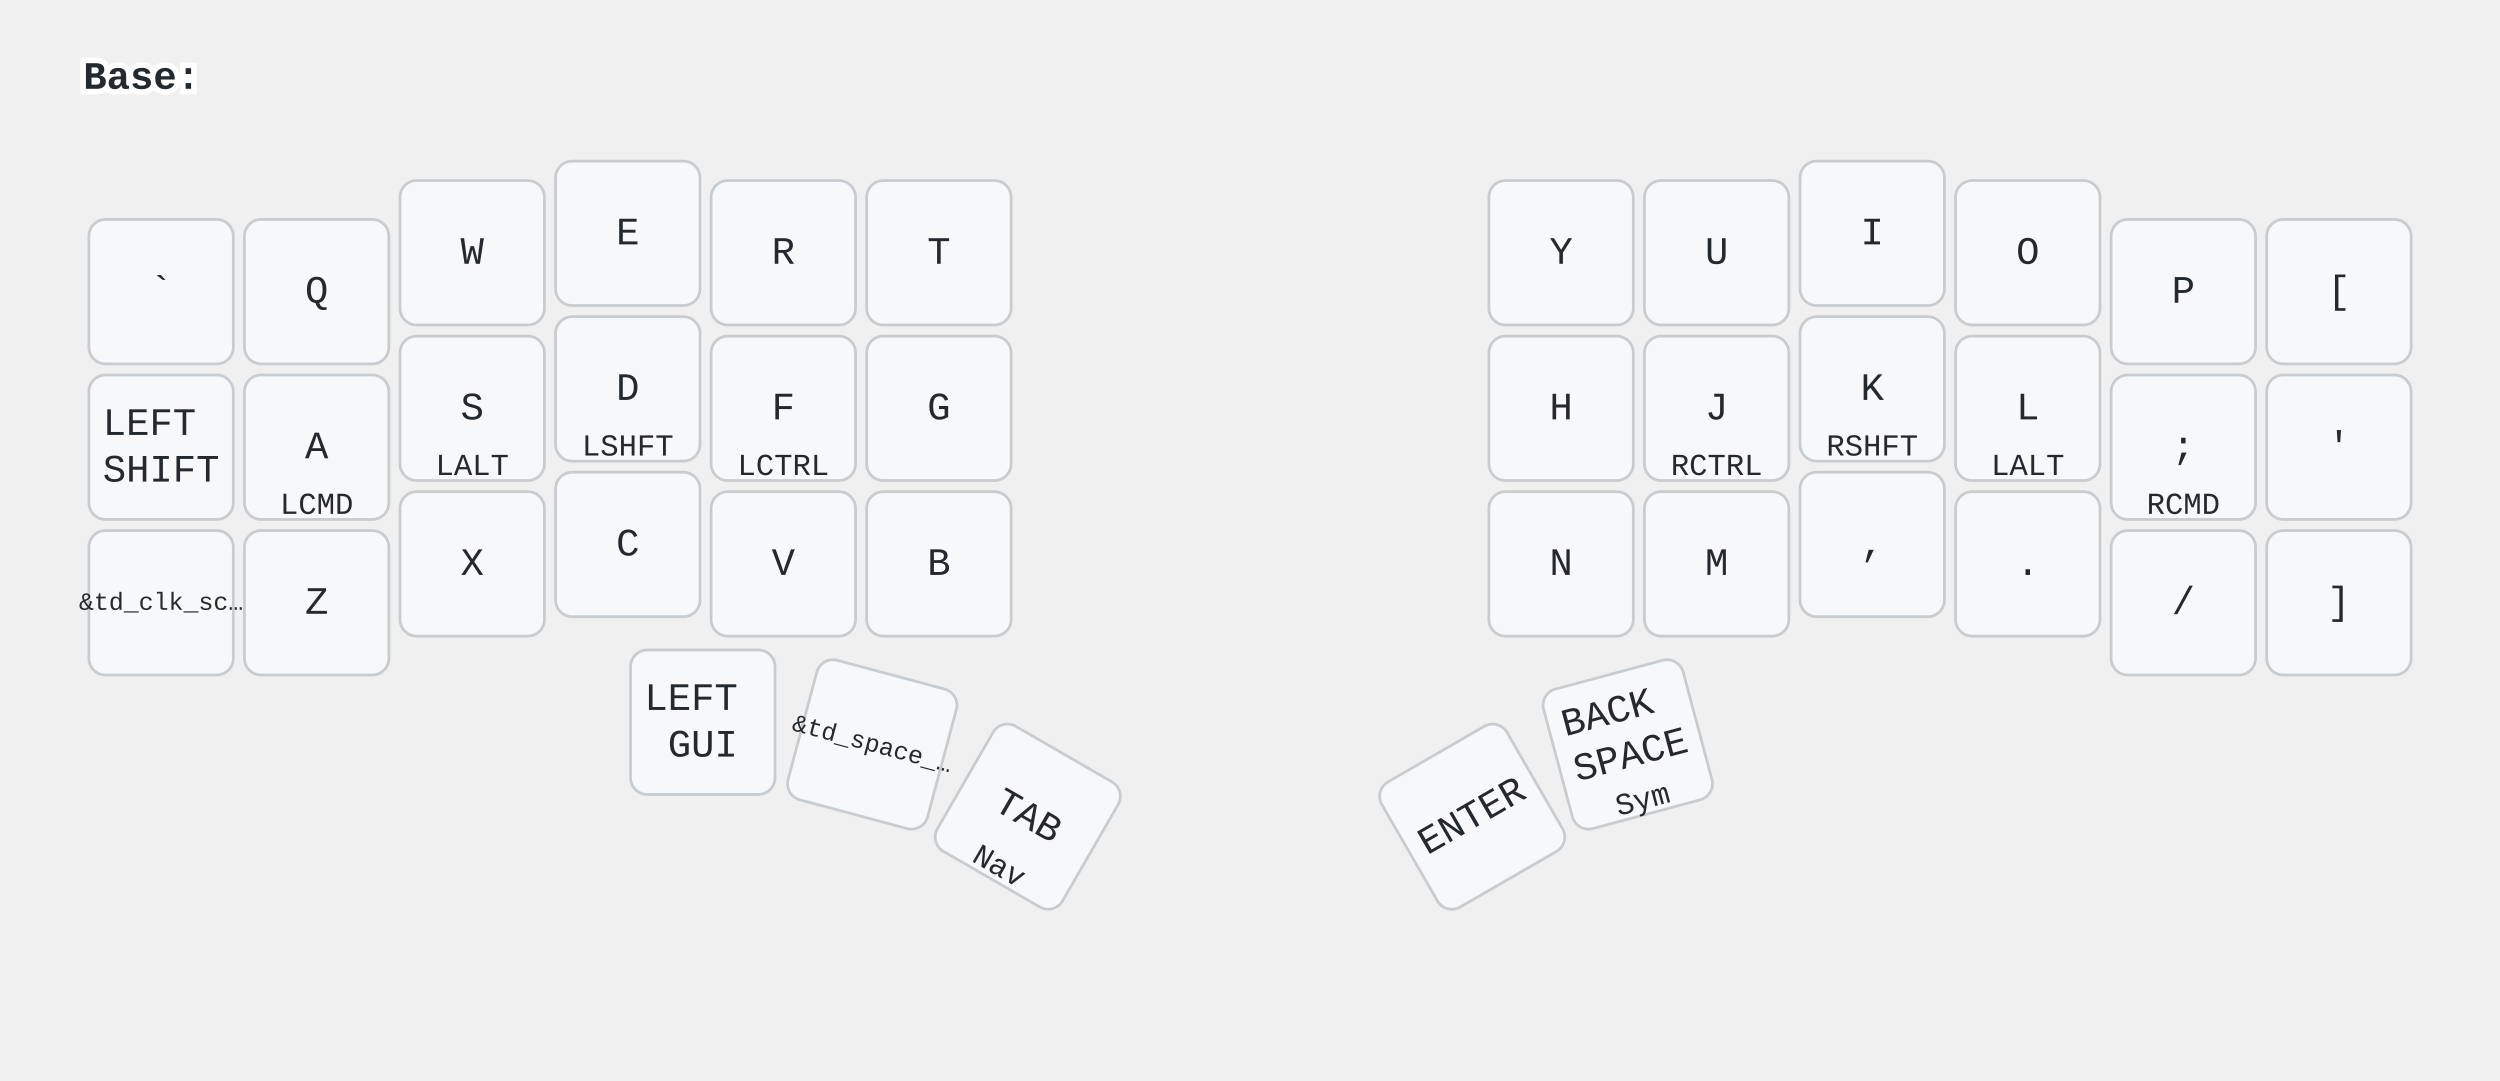
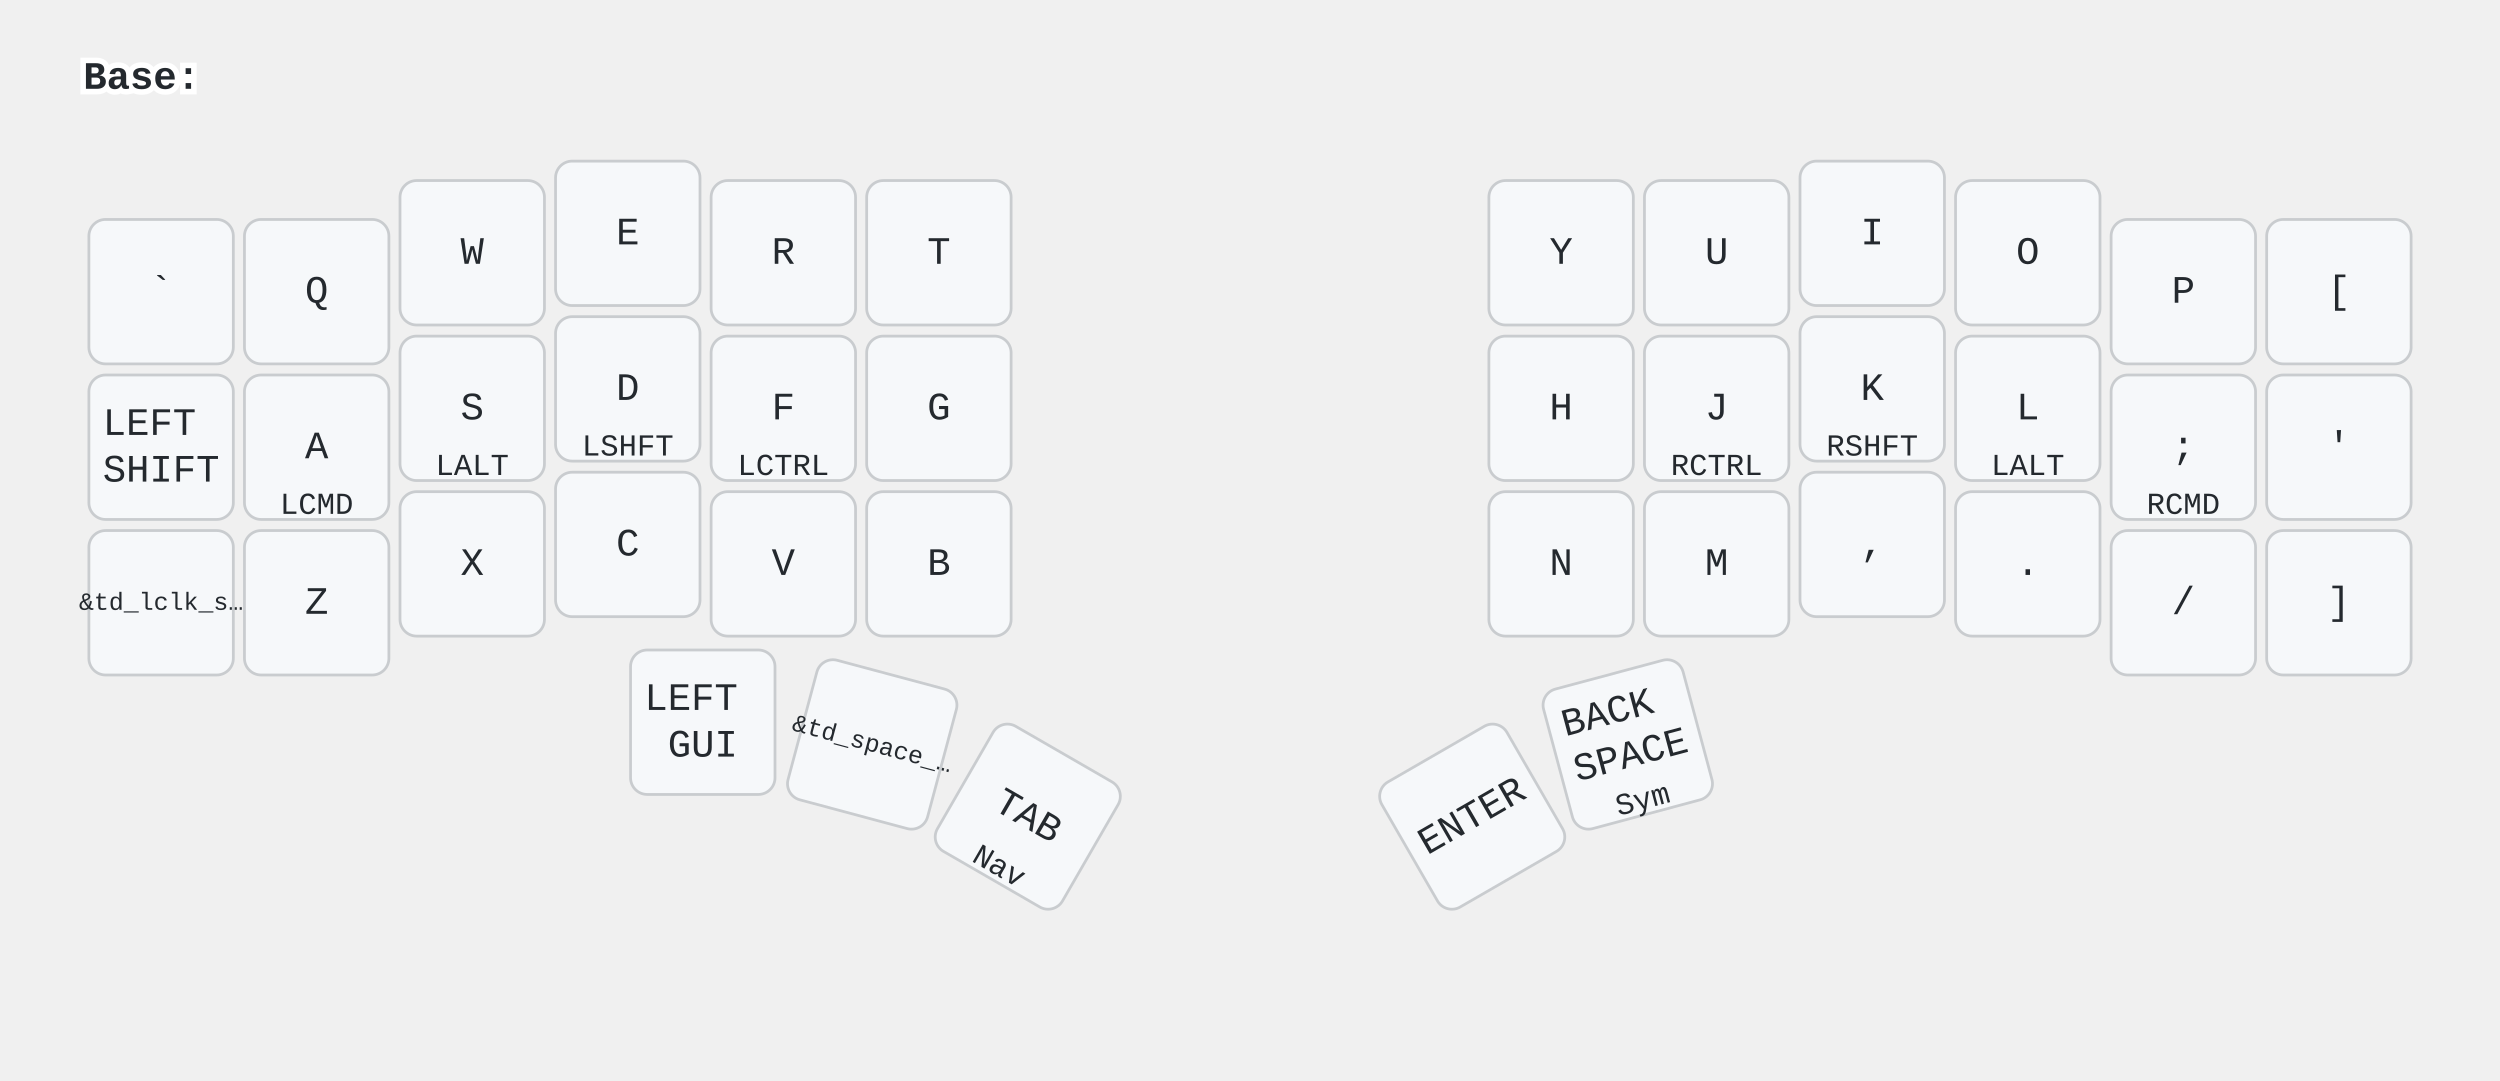
<svg xmlns="http://www.w3.org/2000/svg" width="900" height="389" viewBox="0 0 900 389" class="keymap">
  <style>/* inherit to force styles through use tags */
svg path {
    fill: inherit;
}

/* font and background color specifications */
svg.keymap {
    font-family: SFMono-Regular,Consolas,Liberation Mono,Menlo,monospace;
    font-size: 14px;
    font-kerning: normal;
    text-rendering: optimizeLegibility;
    fill: #24292e;
}

/* default key styling */
rect.key {
    fill: #f6f8fa;
}

rect.key, rect.combo {
    stroke: #c9cccf;
    stroke-width: 1;
}

/* default key side styling, only used is draw_key_sides is set */
rect.side {
    filter: brightness(90%);
}

/* color accent for combo boxes */
rect.combo, rect.combo-separate {
    fill: #cdf;
}

/* color accent for held keys */
rect.held, rect.combo.held {
    fill: #fdd;
}

/* color accent for ghost (optional) keys */
rect.ghost, rect.combo.ghost {
    stroke-dasharray: 4, 4;
    stroke-width: 2;
}

text {
    text-anchor: middle;
    dominant-baseline: middle;
}

/* styling for layer labels */
text.label {
    font-weight: bold;
    text-anchor: start;
    stroke: white;
    stroke-width: 4;
    paint-order: stroke;
}

/* styling for optional footer */
text.footer {
    text-anchor: end;
    dominant-baseline: auto;
    stroke: white;
    stroke-width: 4;
    paint-order: stroke;
}

/* styling for combo tap, and key non-tap label text */
text.combo, text.hold, text.shifted, text.left, text.right, text.tl, text.tr, text.bl, text.br {
    font-size: 11px;
}

text.hold, text.bl, text.br {
    text-anchor: middle;
    dominant-baseline: auto;
}

text.shifted, text.tl, text.tr {
    text-anchor: middle;
    dominant-baseline: hanging;
}

text.left, text.tl, text.bl {
    text-anchor: start;
}

text.right, text.tr, text.br {
    text-anchor: end;
}

text.layer-activator {
    text-decoration: underline;
}

/* styling for hold/shifted label text in combo box */
text.combo.hold, text.combo.shifted, text.combo.left, text.combo.right {
    font-size: 8px;
}

/* lighter symbol for transparent keys */
text.trans {
    fill: #7b7e81;
}

/* styling for combo dendrons */
path.combo {
    stroke-width: 1;
    stroke: gray;
    fill: none;
}

/* Start Tabler Icons Cleanup */
/* cannot use height/width with glyphs */
.icon-tabler &gt; path {
    fill: inherit;
    stroke: inherit;
    stroke-width: 2;
}
/* hide tabler's default box */
.icon-tabler &gt; path[stroke="none"][fill="none"] {
    visibility: hidden;
}
/* End Tabler Icons Cleanup */

@media (prefers-color-scheme: dark) {
svg.keymap { fill: #d1d6db; }
rect.key { fill: #3f4750; }
rect.key, rect.combo { stroke: #60666c; }
rect.combo, rect.combo-separate { fill: #1f3d7a; }
rect.held, rect.combo.held { fill: #854747; }
text.label, text.footer { stroke: black; }
text.trans { fill: #7e8184; }
path.combo { stroke: #7f7f7f; }

}</style>
  <g transform="translate(30, 0)" class="layer-Base">
    <text x="0" y="28" class="label" id="Base">Base:</text>
    <g transform="translate(0, 56)">
      <g transform="translate(28, 49)" class="key keypos-0">
        <rect rx="6" ry="6" x="-26" y="-26" width="52" height="52" class="key" />
        <text x="0" y="0" class="key tap">`</text>
      </g>
      <g transform="translate(84, 49)" class="key keypos-1">
        <rect rx="6" ry="6" x="-26" y="-26" width="52" height="52" class="key" />
        <text x="0" y="0" class="key tap">Q</text>
      </g>
      <g transform="translate(140, 35)" class="key keypos-2">
        <rect rx="6" ry="6" x="-26" y="-26" width="52" height="52" class="key" />
        <text x="0" y="0" class="key tap">W</text>
      </g>
      <g transform="translate(196, 28)" class="key keypos-3">
        <rect rx="6" ry="6" x="-26" y="-26" width="52" height="52" class="key" />
        <text x="0" y="0" class="key tap">E</text>
      </g>
      <g transform="translate(252, 35)" class="key keypos-4">
        <rect rx="6" ry="6" x="-26" y="-26" width="52" height="52" class="key" />
        <text x="0" y="0" class="key tap">R</text>
      </g>
      <g transform="translate(308, 35)" class="key keypos-5">
        <rect rx="6" ry="6" x="-26" y="-26" width="52" height="52" class="key" />
        <text x="0" y="0" class="key tap">T</text>
      </g>
      <g transform="translate(532, 35)" class="key keypos-6">
        <rect rx="6" ry="6" x="-26" y="-26" width="52" height="52" class="key" />
        <text x="0" y="0" class="key tap">Y</text>
      </g>
      <g transform="translate(588, 35)" class="key keypos-7">
        <rect rx="6" ry="6" x="-26" y="-26" width="52" height="52" class="key" />
        <text x="0" y="0" class="key tap">U</text>
      </g>
      <g transform="translate(644, 28)" class="key keypos-8">
        <rect rx="6" ry="6" x="-26" y="-26" width="52" height="52" class="key" />
        <text x="0" y="0" class="key tap">I</text>
      </g>
      <g transform="translate(700, 35)" class="key keypos-9">
        <rect rx="6" ry="6" x="-26" y="-26" width="52" height="52" class="key" />
        <text x="0" y="0" class="key tap">O</text>
      </g>
      <g transform="translate(756, 49)" class="key keypos-10">
        <rect rx="6" ry="6" x="-26" y="-26" width="52" height="52" class="key" />
        <text x="0" y="0" class="key tap">P</text>
      </g>
      <g transform="translate(812, 49)" class="key keypos-11">
        <rect rx="6" ry="6" x="-26" y="-26" width="52" height="52" class="key" />
        <text x="0" y="0" class="key tap">[</text>
      </g>
      <g transform="translate(28, 105)" class="key keypos-12">
        <rect rx="6" ry="6" x="-26" y="-26" width="52" height="52" class="key" />
        <text x="0" y="0" class="key tap">
          <tspan x="0" dy="-0.6em">LEFT</tspan>
          <tspan x="0" dy="1.2em">SHIFT</tspan>
        </text>
      </g>
      <g transform="translate(84, 105)" class="key keypos-13">
        <rect rx="6" ry="6" x="-26" y="-26" width="52" height="52" class="key" />
        <text x="0" y="0" class="key tap">A</text>
        <text x="0" y="24" class="key hold">LCMD</text>
      </g>
      <g transform="translate(140, 91)" class="key keypos-14">
        <rect rx="6" ry="6" x="-26" y="-26" width="52" height="52" class="key" />
        <text x="0" y="0" class="key tap">S</text>
        <text x="0" y="24" class="key hold">LALT</text>
      </g>
      <g transform="translate(196, 84)" class="key keypos-15">
        <rect rx="6" ry="6" x="-26" y="-26" width="52" height="52" class="key" />
        <text x="0" y="0" class="key tap">D</text>
        <text x="0" y="24" class="key hold">LSHFT</text>
      </g>
      <g transform="translate(252, 91)" class="key keypos-16">
        <rect rx="6" ry="6" x="-26" y="-26" width="52" height="52" class="key" />
        <text x="0" y="0" class="key tap">F</text>
        <text x="0" y="24" class="key hold">LCTRL</text>
      </g>
      <g transform="translate(308, 91)" class="key keypos-17">
        <rect rx="6" ry="6" x="-26" y="-26" width="52" height="52" class="key" />
        <text x="0" y="0" class="key tap">G</text>
      </g>
      <g transform="translate(532, 91)" class="key keypos-18">
        <rect rx="6" ry="6" x="-26" y="-26" width="52" height="52" class="key" />
        <text x="0" y="0" class="key tap">H</text>
      </g>
      <g transform="translate(588, 91)" class="key keypos-19">
        <rect rx="6" ry="6" x="-26" y="-26" width="52" height="52" class="key" />
        <text x="0" y="0" class="key tap">J</text>
        <text x="0" y="24" class="key hold">RCTRL</text>
      </g>
      <g transform="translate(644, 84)" class="key keypos-20">
        <rect rx="6" ry="6" x="-26" y="-26" width="52" height="52" class="key" />
        <text x="0" y="0" class="key tap">K</text>
        <text x="0" y="24" class="key hold">RSHFT</text>
      </g>
      <g transform="translate(700, 91)" class="key keypos-21">
        <rect rx="6" ry="6" x="-26" y="-26" width="52" height="52" class="key" />
        <text x="0" y="0" class="key tap">L</text>
        <text x="0" y="24" class="key hold">LALT</text>
      </g>
      <g transform="translate(756, 105)" class="key keypos-22">
        <rect rx="6" ry="6" x="-26" y="-26" width="52" height="52" class="key" />
        <text x="0" y="0" class="key tap">;</text>
        <text x="0" y="24" class="key hold">RCMD</text>
      </g>
      <g transform="translate(812, 105)" class="key keypos-23">
        <rect rx="6" ry="6" x="-26" y="-26" width="52" height="52" class="key" />
        <text x="0" y="0" class="key tap">'</text>
      </g>
      <g transform="translate(28, 161)" class="key keypos-24">
        <rect rx="6" ry="6" x="-26" y="-26" width="52" height="52" class="key" />
        <text x="0" y="0" class="key tap">
-           <tspan style="font-size: 64%">&amp;td_clk_sc…</tspan>
+           <tspan style="font-size: 64%">&amp;td_lclk_s…</tspan>
        </text>
      </g>
      <g transform="translate(84, 161)" class="key keypos-25">
        <rect rx="6" ry="6" x="-26" y="-26" width="52" height="52" class="key" />
        <text x="0" y="0" class="key tap">Z</text>
      </g>
      <g transform="translate(140, 147)" class="key keypos-26">
        <rect rx="6" ry="6" x="-26" y="-26" width="52" height="52" class="key" />
        <text x="0" y="0" class="key tap">X</text>
      </g>
      <g transform="translate(196, 140)" class="key keypos-27">
        <rect rx="6" ry="6" x="-26" y="-26" width="52" height="52" class="key" />
        <text x="0" y="0" class="key tap">C</text>
      </g>
      <g transform="translate(252, 147)" class="key keypos-28">
        <rect rx="6" ry="6" x="-26" y="-26" width="52" height="52" class="key" />
        <text x="0" y="0" class="key tap">V</text>
      </g>
      <g transform="translate(308, 147)" class="key keypos-29">
        <rect rx="6" ry="6" x="-26" y="-26" width="52" height="52" class="key" />
        <text x="0" y="0" class="key tap">B</text>
      </g>
      <g transform="translate(532, 147)" class="key keypos-30">
        <rect rx="6" ry="6" x="-26" y="-26" width="52" height="52" class="key" />
        <text x="0" y="0" class="key tap">N</text>
      </g>
      <g transform="translate(588, 147)" class="key keypos-31">
        <rect rx="6" ry="6" x="-26" y="-26" width="52" height="52" class="key" />
        <text x="0" y="0" class="key tap">M</text>
      </g>
      <g transform="translate(644, 140)" class="key keypos-32">
        <rect rx="6" ry="6" x="-26" y="-26" width="52" height="52" class="key" />
        <text x="0" y="0" class="key tap">,</text>
      </g>
      <g transform="translate(700, 147)" class="key keypos-33">
        <rect rx="6" ry="6" x="-26" y="-26" width="52" height="52" class="key" />
        <text x="0" y="0" class="key tap">.</text>
      </g>
      <g transform="translate(756, 161)" class="key keypos-34">
        <rect rx="6" ry="6" x="-26" y="-26" width="52" height="52" class="key" />
        <text x="0" y="0" class="key tap">/</text>
      </g>
      <g transform="translate(812, 161)" class="key keypos-35">
        <rect rx="6" ry="6" x="-26" y="-26" width="52" height="52" class="key" />
        <text x="0" y="0" class="key tap">]</text>
      </g>
      <g transform="translate(223, 204)" class="key keypos-36">
        <rect rx="6" ry="6" x="-26" y="-26" width="52" height="52" class="key" />
        <text x="0" y="0" class="key tap">
          <tspan x="0" dy="-0.6em">LEFT</tspan>
          <tspan x="0" dy="1.2em">GUI</tspan>
        </text>
      </g>
      <g transform="translate(284, 212) rotate(15.0)" class="key keypos-37">
        <rect rx="6" ry="6" x="-26" y="-26" width="52" height="52" class="key" />
        <text x="0" y="0" class="key tap">
          <tspan style="font-size: 64%">&amp;td_space_…</tspan>
        </text>
      </g>
      <g transform="translate(340, 238) rotate(30.0)" class="key keypos-38">
        <rect rx="6" ry="6" x="-26" y="-26" width="52" height="52" class="key" />
        <text x="0" y="0" class="key tap">TAB</text>
        <text x="0" y="24" class="key hold">Nav</text>
      </g>
      <g transform="translate(500, 238) rotate(-30.0)" class="key keypos-39">
        <rect rx="6" ry="6" x="-26" y="-26" width="52" height="52" class="key" />
        <text x="0" y="0" class="key tap">ENTER</text>
      </g>
      <g transform="translate(556, 212) rotate(-15.0)" class="key keypos-40">
        <rect rx="6" ry="6" x="-26" y="-26" width="52" height="52" class="key" />
        <text x="0" y="0" class="key tap">
          <tspan x="0" dy="-0.9em">BACK</tspan>
          <tspan x="0" dy="1.2em">SPACE</tspan>
        </text>
        <text x="0" y="24" class="key hold">Sym</text>
      </g>
    </g>
  </g>
</svg>
